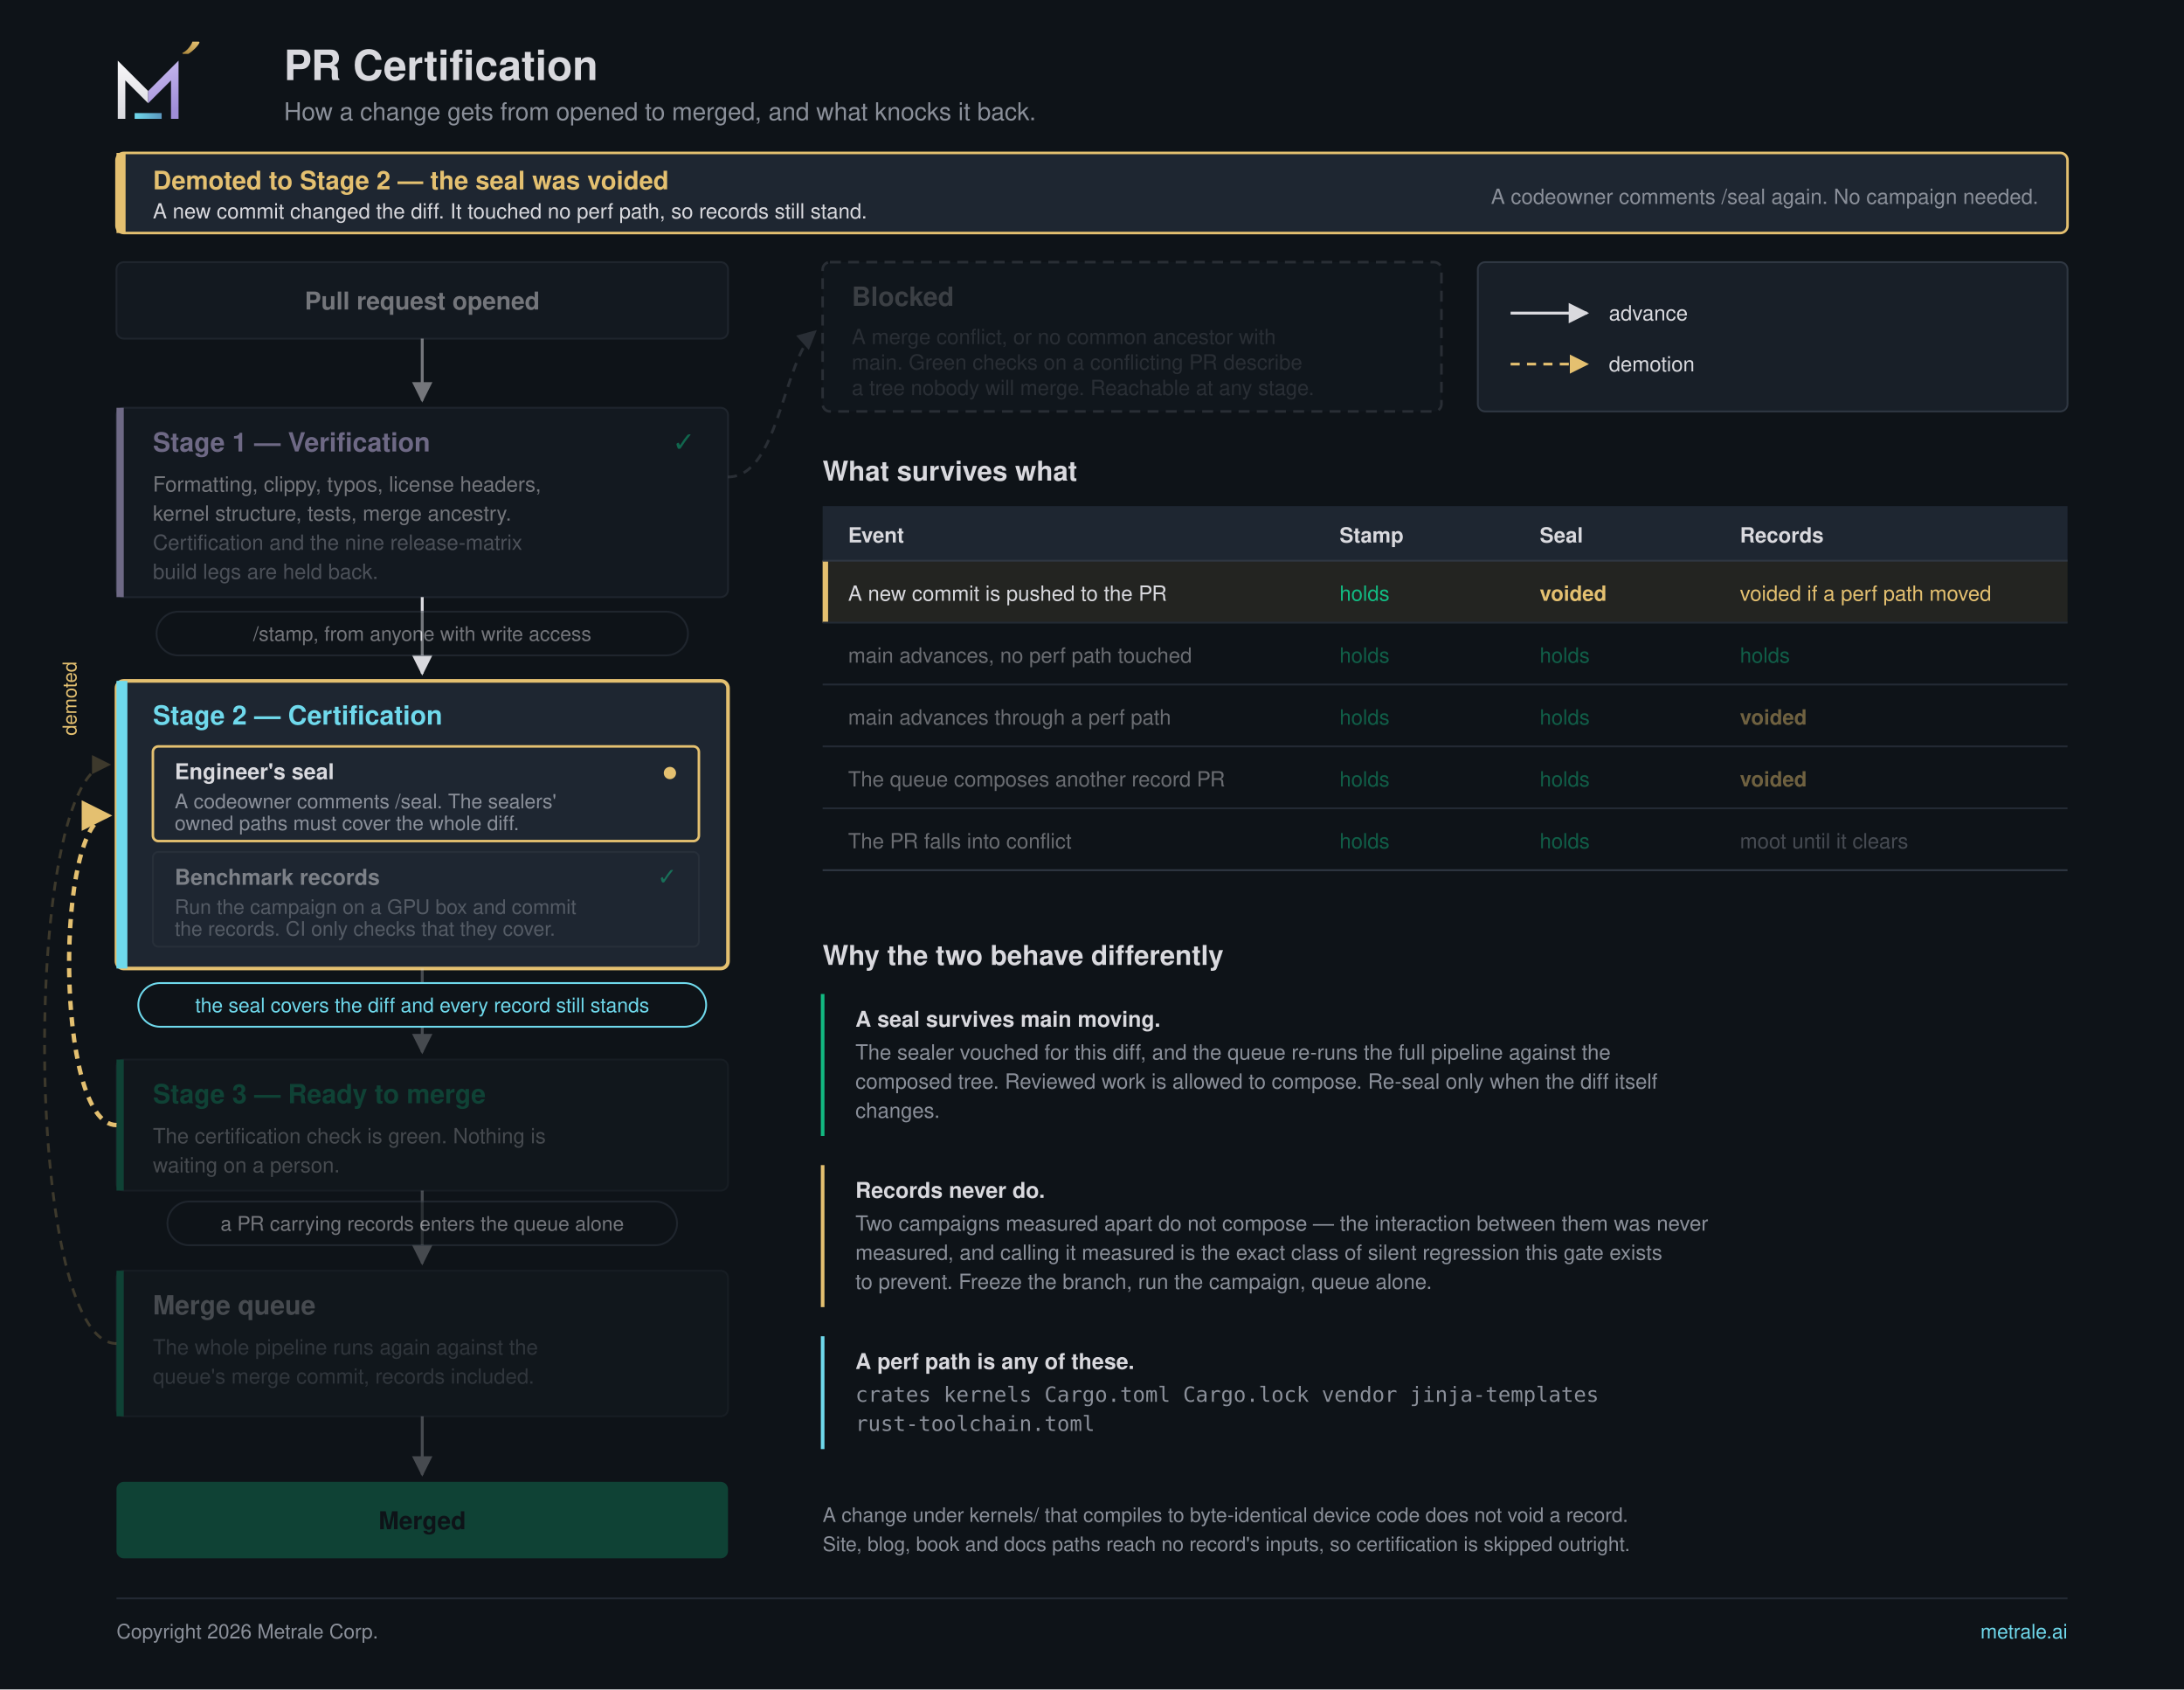
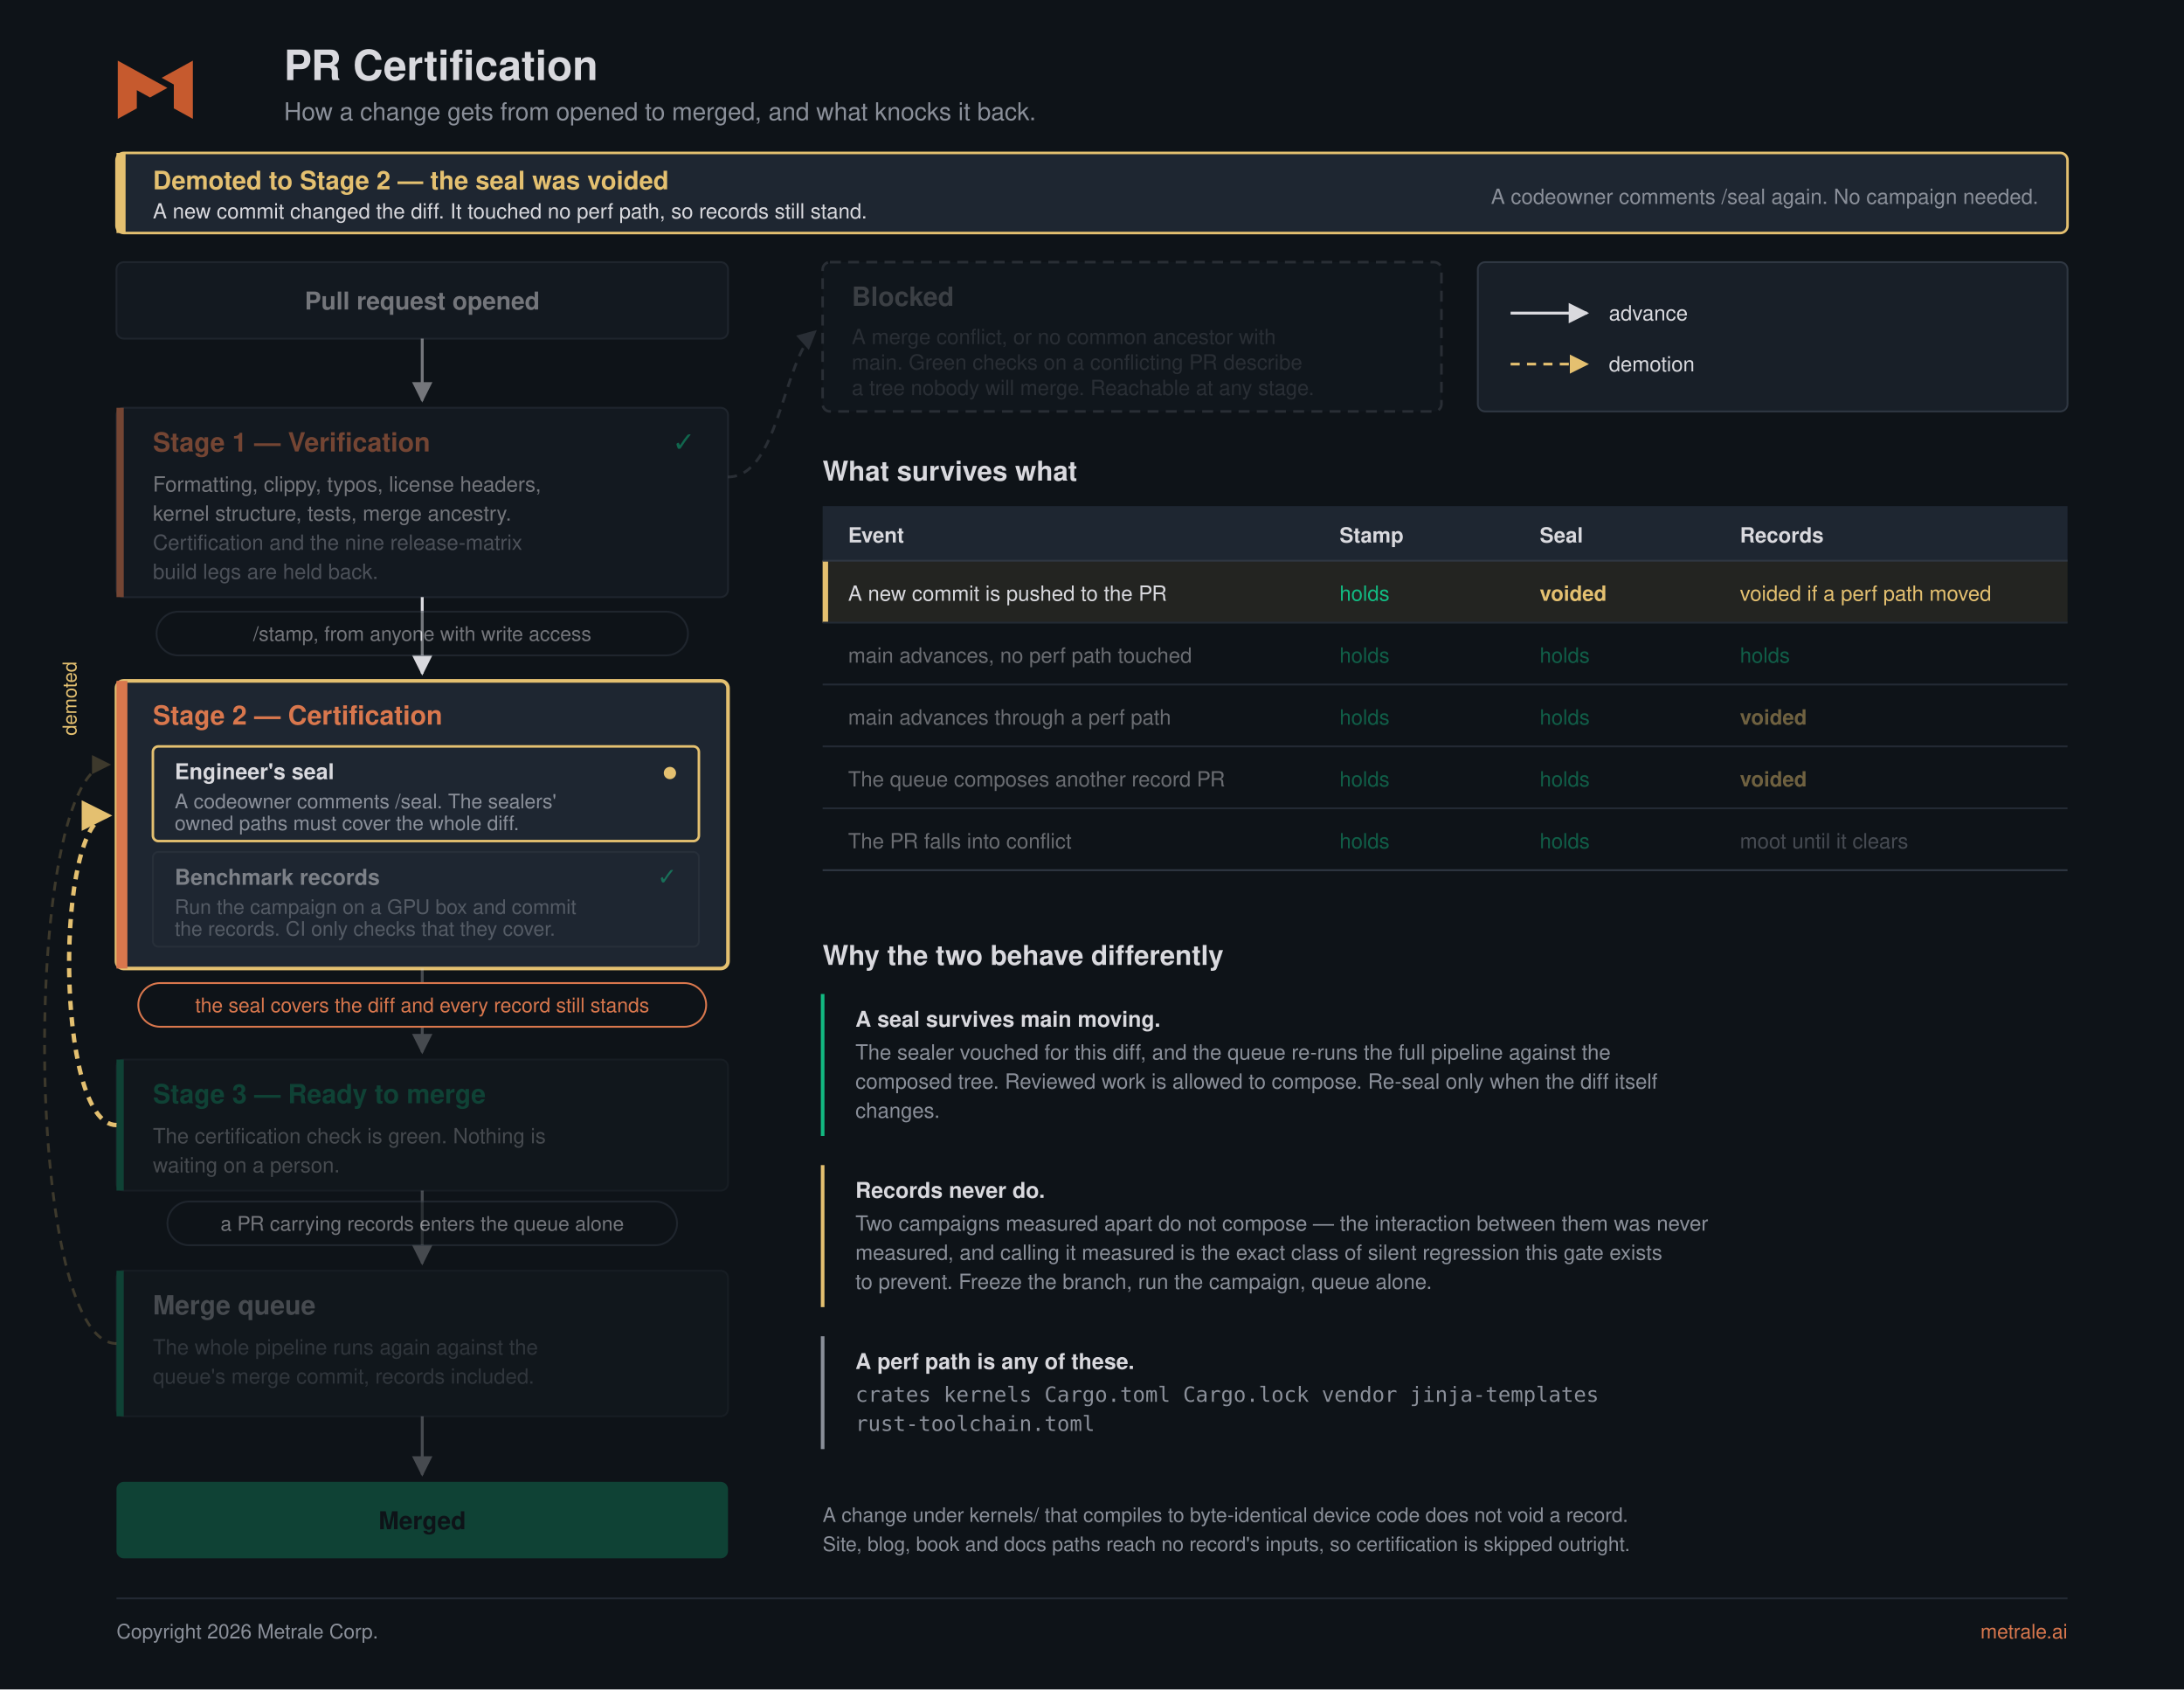
- <svg xmlns="http://www.w3.org/2000/svg" xmlns:xlink="http://www.w3.org/1999/xlink" viewBox="0 0 1200 928" width="1200" height="928" font-family="Urbanist, Helvetica Neue, Helvetica, Arial, sans-serif" role="img" aria-label="Metrale Engine PR Certification — Demoted to Stage 2 — the seal was voided">
+ <svg xmlns="http://www.w3.org/2000/svg" xmlns:xlink="http://www.w3.org/1999/xlink" viewBox="0 0 1200 928" width="1200" height="928" font-family="Manrope, Helvetica Neue, Helvetica, Arial, sans-serif" role="img" aria-label="Metrale Engine PR Certification — Demoted to Stage 2 — the seal was voided">
  <defs>
    <marker id="tipInk" viewBox="0 0 10 10" refX="9" refY="5" markerWidth="7" markerHeight="7" orient="auto-start-reverse">
      <path d="M 0 0 L 10 5 L 0 10 z" fill="#D9D9DE" />
    </marker>
    <marker id="tipGold" viewBox="0 0 10 10" refX="9" refY="5" markerWidth="7" markerHeight="7" orient="auto-start-reverse">
      <path d="M 0 0 L 10 5 L 0 10 z" fill="#E4C070" />
    </marker>
    <marker id="tipMuted" viewBox="0 0 10 10" refX="9" refY="5" markerWidth="7" markerHeight="7" orient="auto-start-reverse">
      <path d="M 0 0 L 10 5 L 0 10 z" fill="#8A8F99" />
    </marker>
    <marker id="tipAccent" viewBox="0 0 10 10" refX="9" refY="5" markerWidth="7" markerHeight="7" orient="auto-start-reverse">
      <path d="M 0 0 L 10 5 L 0 10 z" fill="#E4C070" />
    </marker>
  </defs>
  <rect width="1200" height="928" fill="#0E1318" />
-   <g transform="translate(64 22) scale(0.08835) translate(8 128)" aria-hidden="true">
-     <defs>
-       <linearGradient id="cert-m-v" x1="0" y1="0" x2="0.25" y2="1">
-         <stop offset="0" stop-color="#CDBFF1" />
-         <stop offset="1" stop-color="#9F8DD8" />
-       </linearGradient>
-       <linearGradient id="cert-m-c" x1="0" y1="0" x2="1" y2="0">
-         <stop offset="0" stop-color="#6FD9EC" />
-         <stop offset="1" stop-color="#5A96BD" />
-       </linearGradient>
-       <linearGradient id="cert-m-g" x1="0.8" y1="0" x2="0.2" y2="1">
-         <stop offset="0" stop-color="#E4C070" />
-         <stop offset="1" stop-color="#AE8A3F" />
-       </linearGradient>
-       <linearGradient id="cert-m-w" x1="0" y1="0" x2="0" y2="1">
-         <stop offset="0" stop-color="#F7F7F9" />
-         <stop offset="1" stop-color="#D9D9DE" />
-       </linearGradient>
-     </defs>
-     <path d="M0 0L189 189L189 265L47 123L47 362L0 362Z" fill="url(#cert-m-w)" />
-     <path d="M378 0L189 189L189 265L331 123L331 362L378 362Z" fill="url(#cert-m-v)" />
-     <rect x="105" y="326" width="168" height="36" fill="url(#cert-m-c)" />
-     <path d="M464 -118L502 -118C506 -118 508 -116 508 -112C500 -92 468 -60 442 -44L438 -42L408 -42C404 -42 402 -44 402 -48C432 -60 460 -100 464 -118Z" fill="url(#cert-m-g)" />
+   <g transform="translate(64 22) scale(0.08835) translate(8 128) scale(2.23457)" aria-hidden="true">
+     <path d="M0 0L138 75.9L89.82 102.4L53 82.15L53 132.85L0 162Z" fill="#C65A2E" />
+     <path d="M209 0L122.17 47.76L156 66.36L156 132.85L209 162Z" fill="#C65A2E" />
  </g>
  <text x="156" y="44" font-size="23" fill="#D9D9DE" font-weight="650">PR Certification</text>
  <text x="156" y="66" font-size="13.5" fill="#8A8F99">How a change gets from opened to merged, and what knocks it back.</text>
  <rect x="64" y="84" width="1072" height="44" rx="4" fill="#1E2631" stroke="#E4C070" stroke-width="1.4" />
  <rect x="64" y="84" width="5" height="44" fill="#E4C070" />
  <text x="84" y="104" font-size="14" fill="#E4C070" font-weight="650">Demoted to Stage 2 — the seal was voided</text>
  <text x="84" y="120" font-size="11.5" fill="#D9D9DE">A new commit changed the diff. It touched no perf path, so records still stand.</text>
  <text x="1120" y="112" font-size="11.5" fill="#8A8F99" text-anchor="end">A codeowner comments /seal again. No campaign needed.</text>
  <g opacity="0.5">
    <rect x="64" y="144" width="336" height="42" rx="4" fill="#181F28" stroke="#2F3742" stroke-width="1" />
    <text x="232" y="170" font-size="13.5" fill="#D9D9DE" font-weight="600" text-anchor="middle">Pull request opened</text>
  </g>
  <path d="M 232 186 L 232 220" stroke="#D9D9DE" stroke-width="1.6" fill="none" marker-end="url(#tipInk)" opacity="0.5" />
  <g opacity="0.5">
    <rect x="64" y="224" width="336" height="104" rx="4" fill="#181F28" stroke="#2F3742" stroke-width="1.0" />
-     <rect x="64" y="224" width="4" height="104" fill="#CDBFF1" />
-     <text x="84" y="248" font-size="14.5" fill="#CDBFF1" font-weight="650">Stage 1 — Verification</text>
+     <rect x="64" y="224" width="4" height="104" fill="#D9774D" />
+     <text x="84" y="248" font-size="14.5" fill="#D9774D" font-weight="650">Stage 1 — Verification</text>
    <text x="84" y="270" font-size="11.5" fill="#D9D9DE">Formatting, clippy, typos, license headers,</text>
    <text x="84" y="286" font-size="11.5" fill="#D9D9DE">kernel structure, tests, merge ancestry.</text>
    <text x="84" y="302" font-size="11.5" fill="#8A8F99">Certification and the nine release-matrix</text>
    <text x="84" y="318" font-size="11.5" fill="#8A8F99">build legs are held back.</text>
    <text x="382" y="248" font-size="15" fill="#12B981" font-weight="650" text-anchor="end">✓</text>
  </g>
  <path d="M 232 328 L 232 370" stroke="#D9D9DE" stroke-width="1.6" fill="none" marker-end="url(#tipInk)" opacity="1" />
  <g opacity="0.5">
    <rect x="86.0" y="336" width="292" height="24" rx="12" fill="#0E1318" stroke="#2F3742" stroke-width="1" />
    <text x="232" y="352" font-size="11" fill="#D9D9DE" text-anchor="middle">/stamp, from anyone with write access</text>
  </g>
  <g opacity="1">
    <rect x="64" y="374" width="336" height="158" rx="4" fill="#1E2631" stroke="#E4C070" stroke-width="2.0" />
-     <rect x="64" y="374" width="6" height="158" fill="#6FD9EC" />
-     <text x="84" y="398" font-size="14.5" fill="#6FD9EC" font-weight="650">Stage 2 — Certification</text>
+     <rect x="64" y="374" width="6" height="158" fill="#D9774D" />
+     <text x="84" y="398" font-size="14.5" fill="#D9774D" font-weight="650">Stage 2 — Certification</text>
  </g>
  <g opacity="1">
    <rect x="84" y="410" width="300" height="52" rx="3" fill="#1E2631" stroke="#E4C070" stroke-width="1.4" />
    <text x="96" y="428" font-size="12" fill="#D9D9DE" font-weight="600">Engineer's seal</text>
    <text x="96" y="444" font-size="11" fill="#8A8F99">A codeowner comments /seal. The sealers'</text>
    <text x="96" y="456" font-size="11" fill="#8A8F99">owned paths must cover the whole diff.</text>
    <text x="372" y="428" font-size="13" fill="#E4C070" font-weight="650" text-anchor="end">●</text>
  </g>
  <g opacity="0.5">
    <rect x="84" y="468" width="300" height="52" rx="3" fill="#1E2631" stroke="#2F3742" stroke-width="1" />
    <text x="96" y="486" font-size="12" fill="#D9D9DE" font-weight="600">Benchmark records</text>
    <text x="96" y="502" font-size="11" fill="#8A8F99">Run the campaign on a GPU box and commit</text>
    <text x="96" y="514" font-size="11" fill="#8A8F99">the records. CI only checks that they cover.</text>
    <text x="372" y="486" font-size="13" fill="#12B981" font-weight="650" text-anchor="end">✓</text>
  </g>
  <path d="M 232 532 L 232 578" stroke="#D9D9DE" stroke-width="1.6" fill="none" marker-end="url(#tipInk)" opacity="0.28" />
  <g opacity="1">
-     <rect x="76.0" y="540" width="312" height="24" rx="12" fill="#0E1318" stroke="#6FD9EC" stroke-width="1" />
-     <text x="232" y="556" font-size="11" fill="#6FD9EC" text-anchor="middle">the seal covers the diff and every record still stands</text>
+     <rect x="76.0" y="540" width="312" height="24" rx="12" fill="#0E1318" stroke="#D9774D" stroke-width="1" />
+     <text x="232" y="556" font-size="11" fill="#D9774D" text-anchor="middle">the seal covers the diff and every record still stands</text>
  </g>
  <g opacity="0.28">
    <rect x="64" y="582" width="336" height="72" rx="4" fill="#181F28" stroke="#2F3742" stroke-width="1.0" />
    <rect x="64" y="582" width="4" height="72" fill="#12B981" />
    <text x="84" y="606" font-size="14.5" fill="#12B981" font-weight="650">Stage 3 — Ready to merge</text>
    <text x="84" y="628" font-size="11.5" fill="#D9D9DE">The certification check is green. Nothing is</text>
    <text x="84" y="644" font-size="11.5" fill="#D9D9DE">waiting on a person.</text>
  </g>
  <path d="M 232 654 L 232 694" stroke="#D9D9DE" stroke-width="1.6" fill="none" marker-end="url(#tipInk)" opacity="0.28" />
  <g opacity="0.5">
    <rect x="92.0" y="660" width="280" height="24" rx="12" fill="#0E1318" stroke="#2F3742" stroke-width="1" />
    <text x="232" y="676" font-size="11" fill="#D9D9DE" text-anchor="middle">a PR carrying records enters the queue alone</text>
  </g>
  <g opacity="0.28">
    <rect x="64" y="698" width="336" height="80" rx="4" fill="#181F28" stroke="#2F3742" stroke-width="1.0" />
    <rect x="64" y="698" width="4" height="80" fill="#12B981" />
    <text x="84" y="722" font-size="14.5" fill="#D9D9DE" font-weight="650">Merge queue</text>
    <text x="84" y="744" font-size="11.5" fill="#8A8F99">The whole pipeline runs again against the</text>
    <text x="84" y="760" font-size="11.5" fill="#8A8F99">queue's merge commit, records included.</text>
  </g>
  <path d="M 232 778 L 232 810" stroke="#D9D9DE" stroke-width="1.6" fill="none" marker-end="url(#tipInk)" opacity="0.28" />
  <g opacity="0.28">
    <rect x="64" y="814" width="336" height="42" rx="4" fill="#12B981" />
    <text x="232" y="840" font-size="13.5" fill="#0E1318" font-weight="650" text-anchor="middle">Merged</text>
  </g>
  <path d="M 64 618 C 30 618, 30 448, 60 448" stroke="#E4C070" stroke-width="2.4" fill="none" marker-end="url(#tipGold)" opacity="1" stroke-dasharray="5 4" />
  <path d="M 64 738 C 12 738, 12 420, 60 420" stroke="#E4C070" stroke-width="1.5" fill="none" marker-end="url(#tipGold)" opacity="0.22" stroke-dasharray="5 4" />
  <text x="42" y="404" font-size="10.5" fill="#E4C070" opacity="1" transform="rotate(-90 42 404)">demoted</text>
  <path d="M 400 262 C 428 262, 430 198, 448 182" stroke="#8A8F99" stroke-width="1.5" fill="none" marker-end="url(#tipMuted)" opacity="0.22" stroke-dasharray="5 4" />
  <g opacity="0.22">
    <rect x="452" y="144" width="340" height="82" rx="4" fill="#181F28" stroke="#8A8F99" stroke-width="1.4" stroke-dasharray="6 4" />
    <text x="468" y="168" font-size="14.5" fill="#D9D9DE" font-weight="650">Blocked</text>
    <text x="468" y="189" font-size="11.5" fill="#8A8F99">A merge conflict, or no common ancestor with</text>
    <text x="468" y="203" font-size="11.5" fill="#8A8F99">main. Green checks on a conflicting PR describe</text>
    <text x="468" y="217" font-size="11.5" fill="#8A8F99">a tree nobody will merge. Reachable at any stage.</text>
  </g>
  <rect x="812" y="144" width="324" height="82" rx="4" fill="#181F28" stroke="#2F3742" stroke-width="1" />
  <path d="M 830 172 L 872 172" stroke="#D9D9DE" stroke-width="1.6" fill="none" marker-end="url(#tipInk)" opacity="1" />
  <text x="884" y="176" font-size="11.5" fill="#D9D9DE">advance</text>
  <path d="M 830 200 L 872 200" stroke="#E4C070" stroke-width="1.5" fill="none" marker-end="url(#tipGold)" opacity="1" stroke-dasharray="5 4" />
  <text x="884" y="204" font-size="11.5" fill="#D9D9DE">demotion</text>
  <text x="452" y="264" font-size="15" fill="#D9D9DE" font-weight="650">What survives what</text>
  <rect x="452" y="278" width="684" height="30" fill="#1E2631" />
  <rect x="452" y="308" width="684" height="34" fill="#E4C070" opacity="0.10" />
  <rect x="452" y="308" width="3" height="34" fill="#E4C070" />
  <text x="466" y="298" font-size="11.5" fill="#D9D9DE" font-weight="650">Event</text>
  <text x="736" y="298" font-size="11.5" fill="#D9D9DE" font-weight="650">Stamp</text>
  <text x="846" y="298" font-size="11.5" fill="#D9D9DE" font-weight="650">Seal</text>
  <text x="956" y="298" font-size="11.5" fill="#D9D9DE" font-weight="650">Records</text>
  <g opacity="1">
    <text x="466" y="330" font-size="11.5" fill="#D9D9DE">A new commit is pushed to the PR</text>
    <text x="736" y="330" font-size="11.5" fill="#12B981">holds</text>
    <text x="846" y="330" font-size="11.5" fill="#E4C070" font-weight="600">voided</text>
    <text x="956" y="330" font-size="11.5" fill="#E4C070">voided if a perf path moved</text>
  </g>
  <g opacity="0.45">
    <text x="466" y="364" font-size="11.5" fill="#D9D9DE">main advances, no perf path touched</text>
    <text x="736" y="364" font-size="11.5" fill="#12B981">holds</text>
    <text x="846" y="364" font-size="11.5" fill="#12B981">holds</text>
    <text x="956" y="364" font-size="11.5" fill="#12B981">holds</text>
  </g>
  <g opacity="0.45">
    <text x="466" y="398" font-size="11.5" fill="#D9D9DE">main advances through a perf path</text>
    <text x="736" y="398" font-size="11.5" fill="#12B981">holds</text>
    <text x="846" y="398" font-size="11.5" fill="#12B981">holds</text>
    <text x="956" y="398" font-size="11.5" fill="#E4C070" font-weight="600">voided</text>
  </g>
  <g opacity="0.45">
    <text x="466" y="432" font-size="11.5" fill="#D9D9DE">The queue composes another record PR</text>
    <text x="736" y="432" font-size="11.5" fill="#12B981">holds</text>
    <text x="846" y="432" font-size="11.5" fill="#12B981">holds</text>
    <text x="956" y="432" font-size="11.5" fill="#E4C070" font-weight="600">voided</text>
  </g>
  <g opacity="0.45">
    <text x="466" y="466" font-size="11.5" fill="#D9D9DE">The PR falls into conflict</text>
    <text x="736" y="466" font-size="11.5" fill="#12B981">holds</text>
    <text x="846" y="466" font-size="11.5" fill="#12B981">holds</text>
    <text x="956" y="466" font-size="11.5" fill="#8A8F99">moot until it clears</text>
  </g>
  <line x1="452" y1="308" x2="1136" y2="308" stroke="#2F3742" />
  <line x1="452" y1="342" x2="1136" y2="342" stroke="#232A34" />
  <line x1="452" y1="376" x2="1136" y2="376" stroke="#232A34" />
  <line x1="452" y1="410" x2="1136" y2="410" stroke="#232A34" />
  <line x1="452" y1="444" x2="1136" y2="444" stroke="#232A34" />
  <line x1="452" y1="478" x2="1136" y2="478" stroke="#2F3742" />
  <text x="452" y="530" font-size="15" fill="#D9D9DE" font-weight="650">Why the two behave differently</text>
  <line x1="452" y1="546" x2="452" y2="624" stroke="#12B981" stroke-width="2" />
  <text x="470" y="564" font-size="12" fill="#D9D9DE" font-weight="600">A seal survives main moving.</text>
  <text x="470" y="582" font-size="11.5" fill="#8A8F99">The sealer vouched for this diff, and the queue re-runs the full pipeline against the</text>
  <text x="470" y="598" font-size="11.5" fill="#8A8F99">composed tree. Reviewed work is allowed to compose. Re-seal only when the diff itself</text>
  <text x="470" y="614" font-size="11.5" fill="#8A8F99">changes.</text>
  <line x1="452" y1="640" x2="452" y2="718" stroke="#E4C070" stroke-width="2" />
  <text x="470" y="658" font-size="12" fill="#D9D9DE" font-weight="600">Records never do.</text>
  <text x="470" y="676" font-size="11.5" fill="#8A8F99">Two campaigns measured apart do not compose — the interaction between them was never</text>
  <text x="470" y="692" font-size="11.5" fill="#8A8F99">measured, and calling it measured is the exact class of silent regression this gate exists</text>
  <text x="470" y="708" font-size="11.5" fill="#8A8F99">to prevent. Freeze the branch, run the campaign, queue alone.</text>
-   <line x1="452" y1="734" x2="452" y2="796" stroke="#6FD9EC" stroke-width="2" />
+   <line x1="452" y1="734" x2="452" y2="796" stroke="#8A8F99" stroke-width="2" />
  <text x="470" y="752" font-size="12" fill="#D9D9DE" font-weight="600">A perf path is any of these.</text>
  <text x="470" y="770" font-size="11.5" fill="#8A8F99" font-family="ui-mono, ui-monospace, SFMono-Regular, Menlo, monospace">crates  kernels  Cargo.toml  Cargo.lock  vendor  jinja-templates</text>
  <text x="470" y="786" font-size="11.5" fill="#8A8F99" font-family="ui-mono, ui-monospace, SFMono-Regular, Menlo, monospace">rust-toolchain.toml</text>
  <text x="452" y="836" font-size="11" fill="#8A8F99">A change under kernels/ that compiles to byte-identical device code does not void a record.</text>
  <text x="452" y="852" font-size="11" fill="#8A8F99">Site, blog, book and docs paths reach no record's inputs, so certification is skipped outright.</text>
  <line x1="64" y1="878" x2="1136" y2="878" stroke="#232A34" />
  <text x="64" y="900" font-size="11" fill="#8A8F99">Copyright 2026 Metrale Corp.</text>
  <a href="https://metrale.ai" xlink:href="https://metrale.ai" target="_blank" rel="noopener">
-     <text x="1136" y="900" font-size="11" fill="#6FD9EC" text-anchor="end">metrale.ai</text>
+     <text x="1136" y="900" font-size="11" fill="#D9774D" text-anchor="end">metrale.ai</text>
  </a>
</svg>
